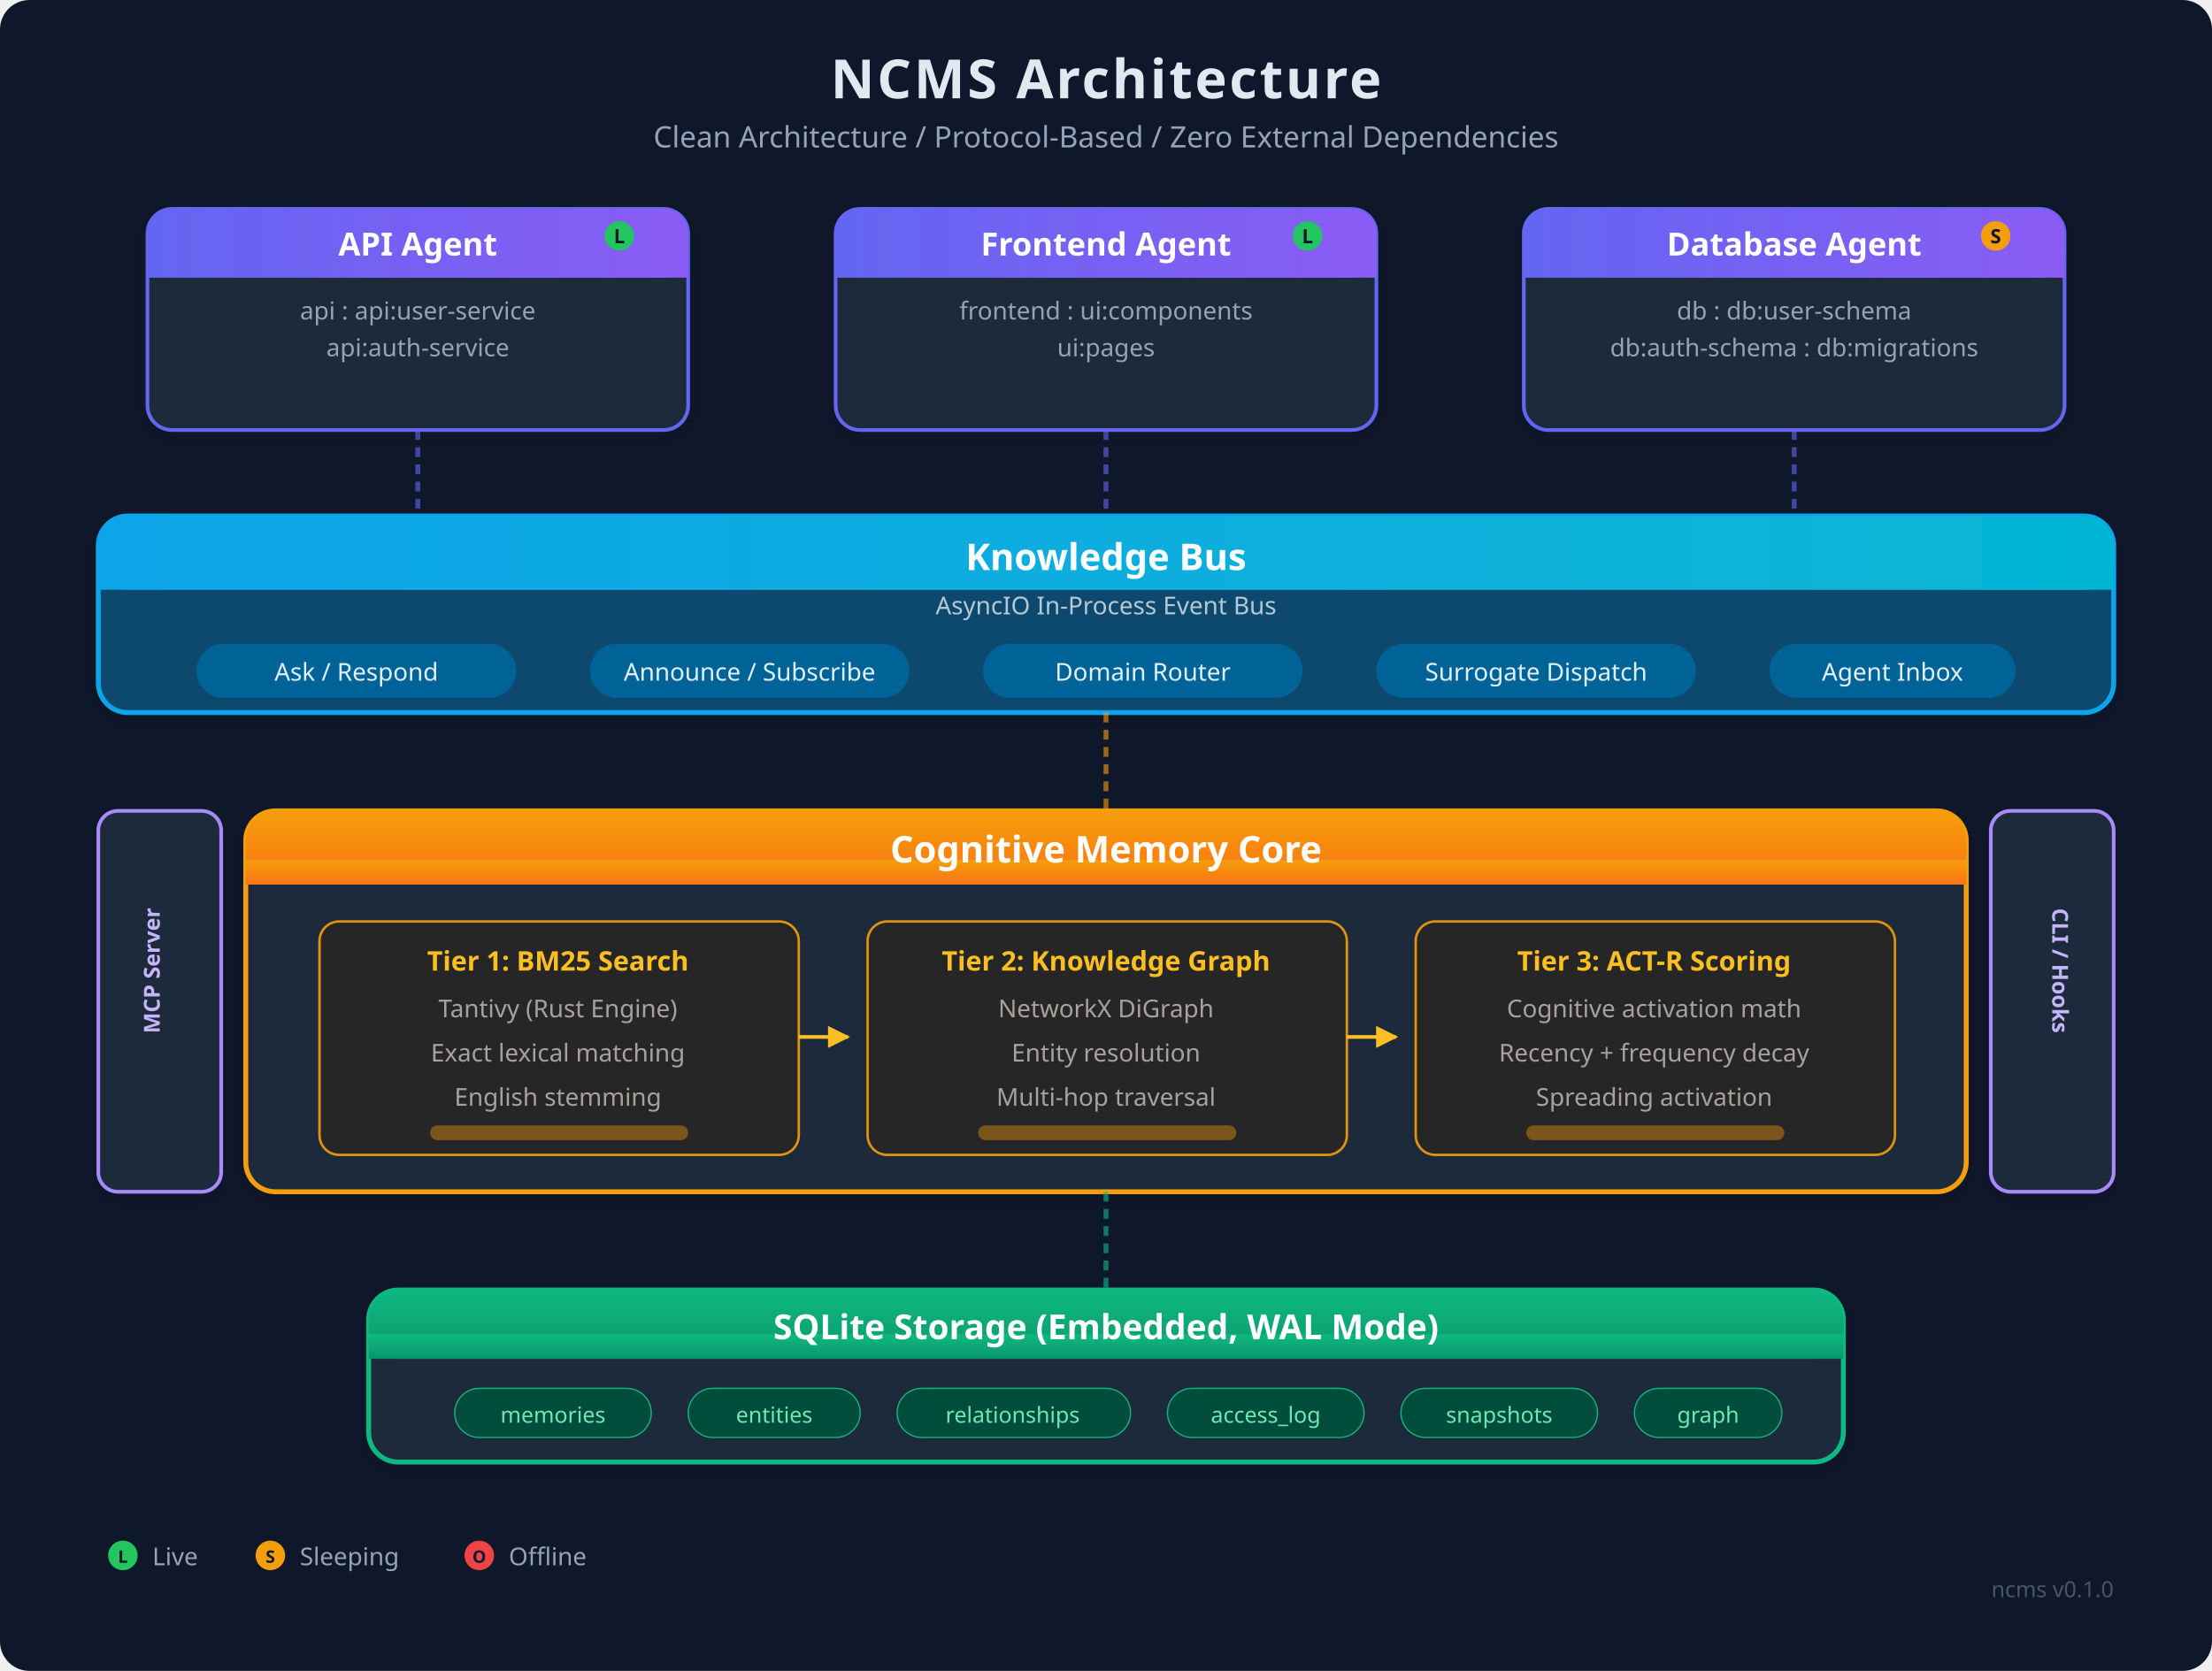
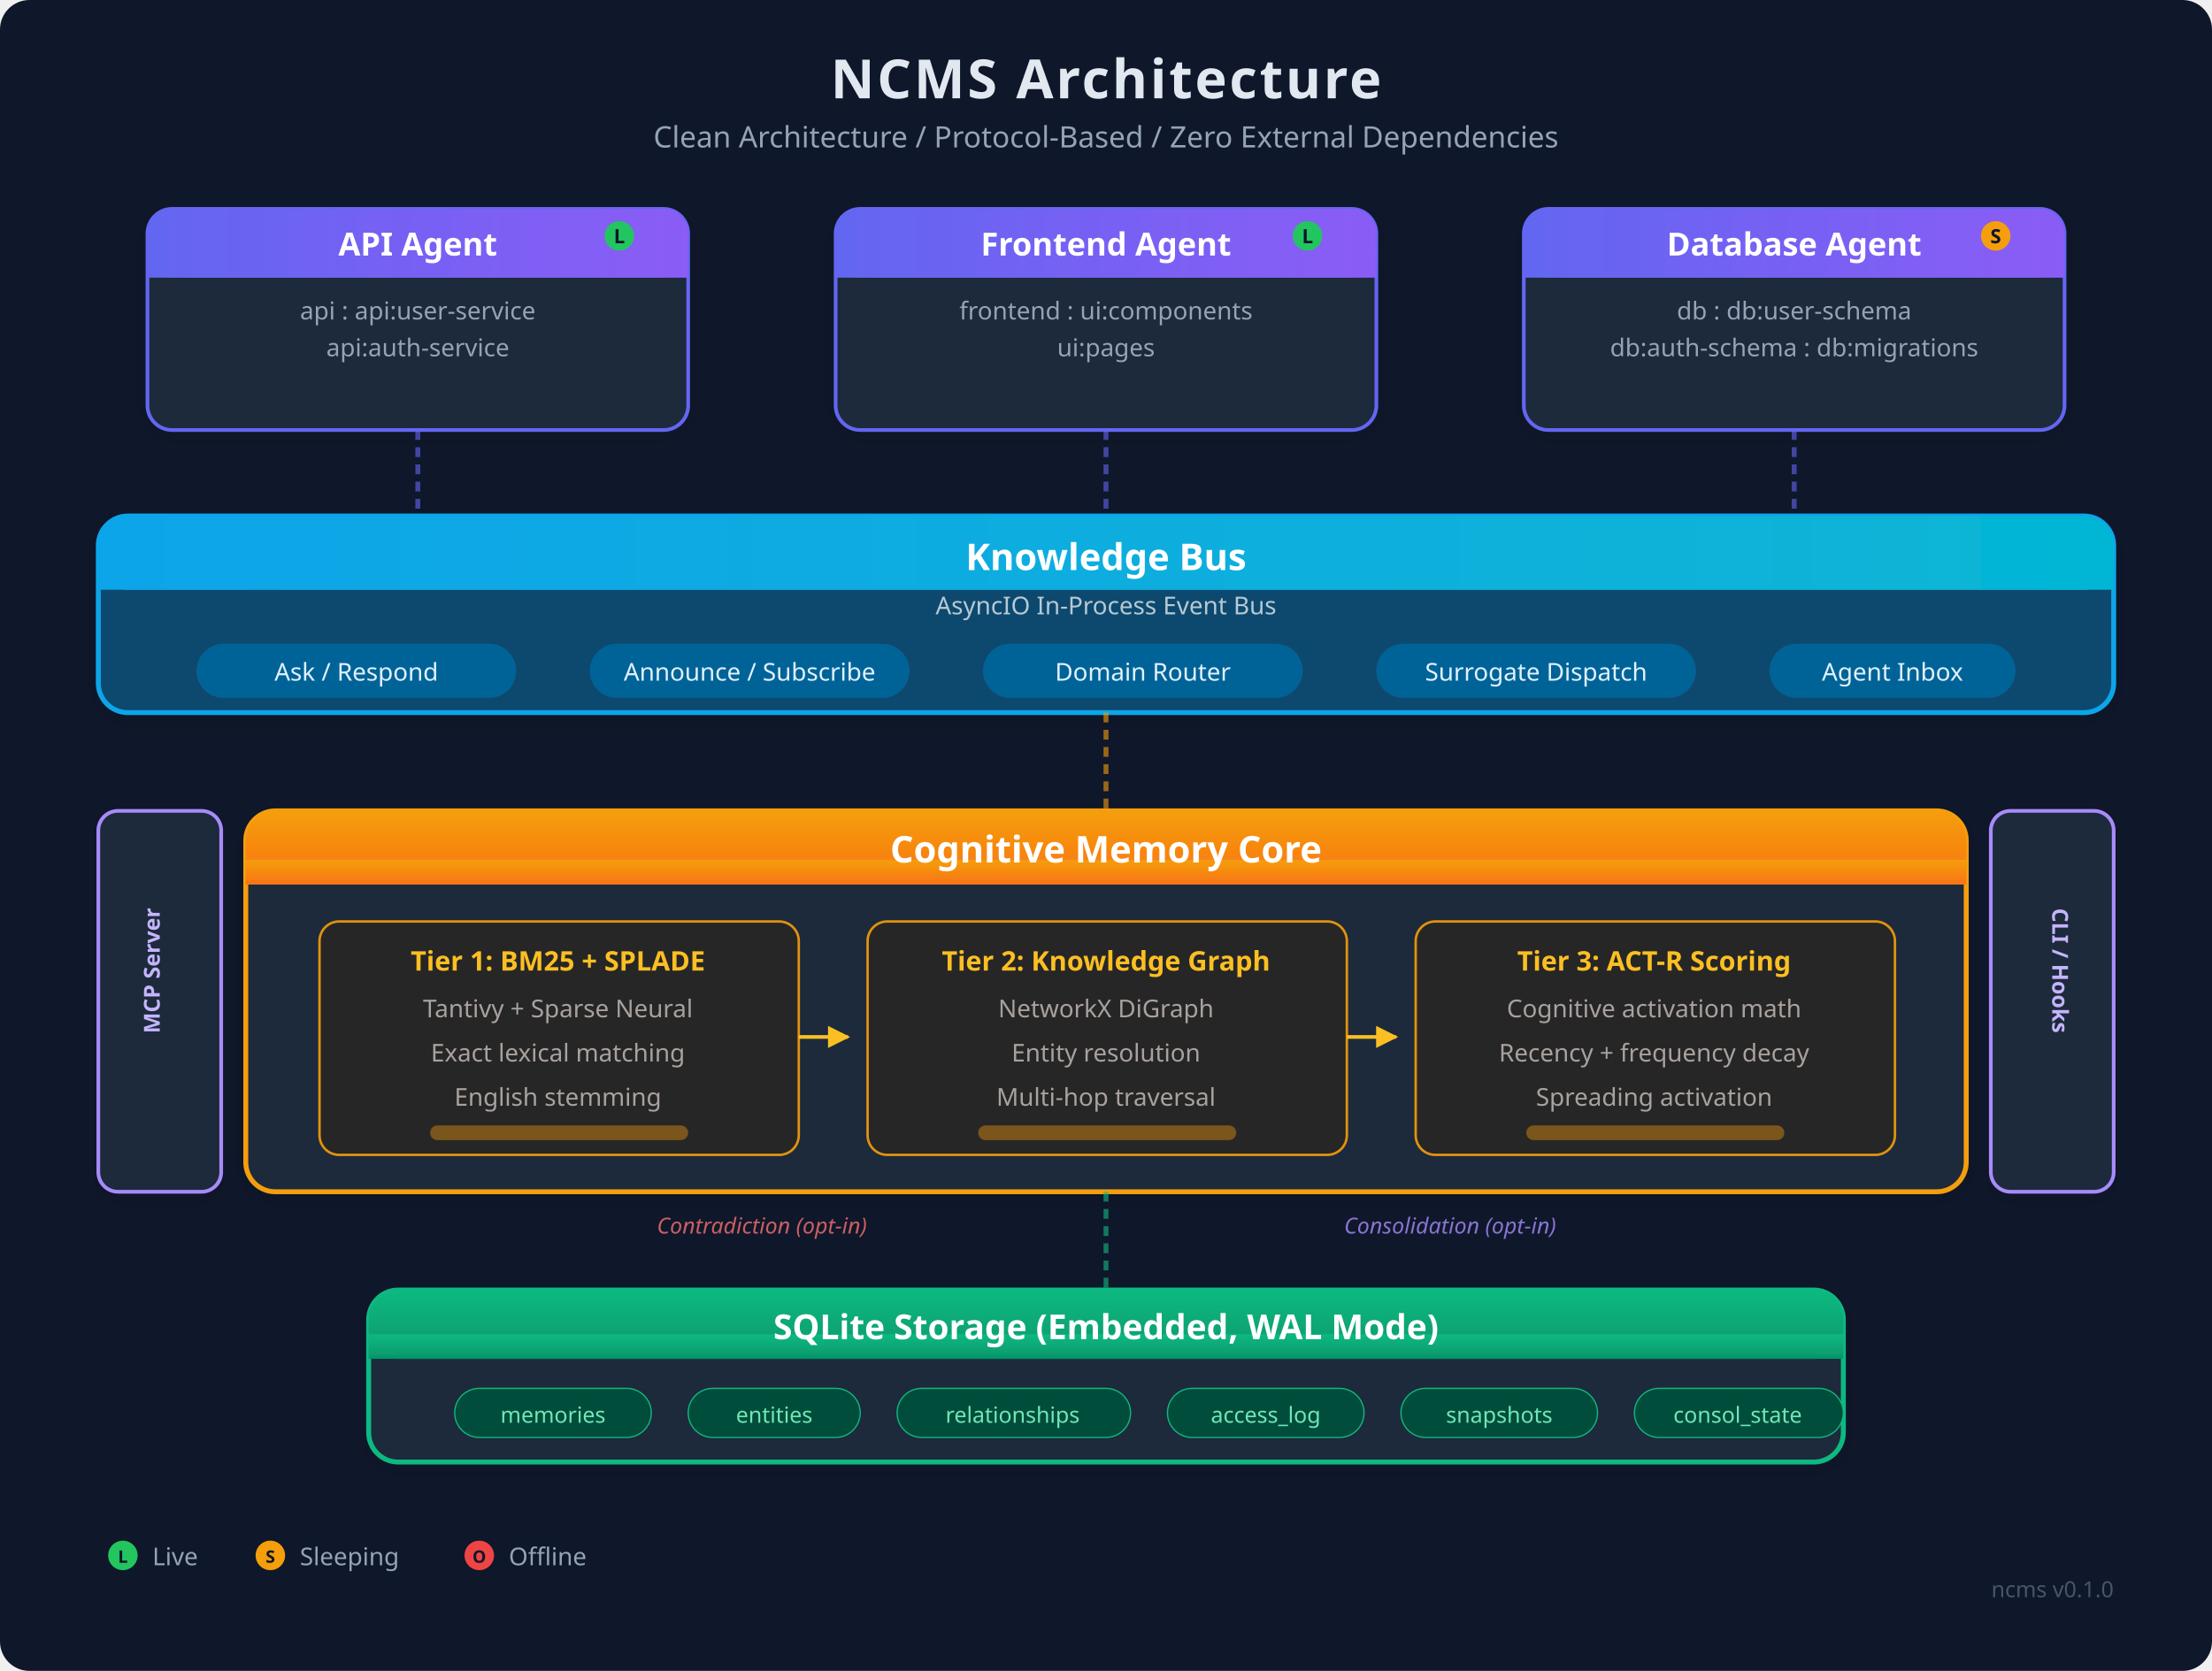
<svg xmlns="http://www.w3.org/2000/svg" viewBox="0 0 900 680" font-family="'Segoe UI', system-ui, -apple-system, sans-serif">
  <defs>
    <linearGradient id="headerGrad" x1="0" y1="0" x2="1" y2="0">
      <stop offset="0%" stop-color="#6366f1" />
      <stop offset="100%" stop-color="#8b5cf6" />
    </linearGradient>
    <linearGradient id="busGrad" x1="0" y1="0" x2="1" y2="0">
      <stop offset="0%" stop-color="#0ea5e9" />
      <stop offset="100%" stop-color="#06b6d4" />
    </linearGradient>
    <linearGradient id="memGrad" x1="0" y1="0" x2="0" y2="1">
      <stop offset="0%" stop-color="#f59e0b" />
      <stop offset="100%" stop-color="#f97316" />
    </linearGradient>
    <linearGradient id="storeGrad" x1="0" y1="0" x2="0" y2="1">
      <stop offset="0%" stop-color="#10b981" />
      <stop offset="100%" stop-color="#059669" />
    </linearGradient>
    <filter id="shadow" x="-4%" y="-4%" width="108%" height="116%">
      <feDropShadow dx="0" dy="2" stdDeviation="4" flood-color="#000" flood-opacity="0.1" />
    </filter>
    <filter id="glow" x="-10%" y="-10%" width="120%" height="120%">
      <feGaussianBlur stdDeviation="3" result="blur" />
      <feMerge>
        <feMergeNode in="blur" />
        <feMergeNode in="SourceGraphic" />
      </feMerge>
    </filter>
  </defs>
  <rect width="900" height="680" rx="12" fill="#0f172a" />
  <text x="450" y="40" text-anchor="middle" fill="#e2e8f0" font-size="22" font-weight="700" letter-spacing="1">NCMS Architecture</text>
  <text x="450" y="60" text-anchor="middle" fill="#94a3b8" font-size="12">Clean Architecture / Protocol-Based / Zero External Dependencies</text>
  <g filter="url(#shadow)">
    <rect x="60" y="85" width="220" height="90" rx="10" fill="#1e293b" stroke="#6366f1" stroke-width="1.5" />
    <rect x="60" y="85" width="220" height="28" rx="10" fill="url(#headerGrad)" />
    <rect x="60" y="103" width="220" height="10" fill="url(#headerGrad)" />
    <text x="170" y="104" text-anchor="middle" fill="white" font-size="13" font-weight="600">API Agent</text>
    <text x="170" y="130" text-anchor="middle" fill="#94a3b8" font-size="10">api : api:user-service</text>
    <text x="170" y="145" text-anchor="middle" fill="#94a3b8" font-size="10">api:auth-service</text>
    <circle cx="252" cy="96" r="6" fill="#22c55e" />
    <text x="252" y="99" text-anchor="middle" fill="#0f172a" font-size="8" font-weight="700">L</text>
    <rect x="340" y="85" width="220" height="90" rx="10" fill="#1e293b" stroke="#6366f1" stroke-width="1.5" />
    <rect x="340" y="85" width="220" height="28" rx="10" fill="url(#headerGrad)" />
    <rect x="340" y="103" width="220" height="10" fill="url(#headerGrad)" />
    <text x="450" y="104" text-anchor="middle" fill="white" font-size="13" font-weight="600">Frontend Agent</text>
    <text x="450" y="130" text-anchor="middle" fill="#94a3b8" font-size="10">frontend : ui:components</text>
    <text x="450" y="145" text-anchor="middle" fill="#94a3b8" font-size="10">ui:pages</text>
    <circle cx="532" cy="96" r="6" fill="#22c55e" />
    <text x="532" y="99" text-anchor="middle" fill="#0f172a" font-size="8" font-weight="700">L</text>
    <rect x="620" y="85" width="220" height="90" rx="10" fill="#1e293b" stroke="#6366f1" stroke-width="1.5" />
    <rect x="620" y="85" width="220" height="28" rx="10" fill="url(#headerGrad)" />
    <rect x="620" y="103" width="220" height="10" fill="url(#headerGrad)" />
    <text x="730" y="104" text-anchor="middle" fill="white" font-size="13" font-weight="600">Database Agent</text>
    <text x="730" y="130" text-anchor="middle" fill="#94a3b8" font-size="10">db : db:user-schema</text>
    <text x="730" y="145" text-anchor="middle" fill="#94a3b8" font-size="10">db:auth-schema : db:migrations</text>
    <circle cx="812" cy="96" r="6" fill="#f59e0b" />
    <text x="812" y="99" text-anchor="middle" fill="#0f172a" font-size="8" font-weight="700">S</text>
  </g>
  <line x1="170" y1="175" x2="170" y2="210" stroke="#6366f1" stroke-width="2" stroke-dasharray="4,3" opacity="0.6" />
  <line x1="450" y1="175" x2="450" y2="210" stroke="#6366f1" stroke-width="2" stroke-dasharray="4,3" opacity="0.6" />
  <line x1="730" y1="175" x2="730" y2="210" stroke="#6366f1" stroke-width="2" stroke-dasharray="4,3" opacity="0.6" />
  <g filter="url(#shadow)">
    <rect x="40" y="210" width="820" height="80" rx="12" fill="#0c4a6e" stroke="#0ea5e9" stroke-width="2" />
    <rect x="40" y="210" width="820" height="30" rx="12" fill="url(#busGrad)" />
    <rect x="40" y="230" width="820" height="10" fill="url(#busGrad)" />
    <text x="450" y="232" text-anchor="middle" fill="white" font-size="15" font-weight="700">Knowledge Bus</text>
    <text x="450" y="250" text-anchor="middle" fill="white" font-size="10" opacity="0.7">AsyncIO In-Process Event Bus</text>
    <rect x="80" y="262" width="130" height="22" rx="11" fill="#0369a1" opacity="0.8" />
    <text x="145" y="277" text-anchor="middle" fill="#e0f2fe" font-size="10" font-weight="500">Ask / Respond</text>
    <rect x="240" y="262" width="130" height="22" rx="11" fill="#0369a1" opacity="0.8" />
    <text x="305" y="277" text-anchor="middle" fill="#e0f2fe" font-size="10" font-weight="500">Announce / Subscribe</text>
    <rect x="400" y="262" width="130" height="22" rx="11" fill="#0369a1" opacity="0.8" />
    <text x="465" y="277" text-anchor="middle" fill="#e0f2fe" font-size="10" font-weight="500">Domain Router</text>
    <rect x="560" y="262" width="130" height="22" rx="11" fill="#0369a1" opacity="0.8" />
    <text x="625" y="277" text-anchor="middle" fill="#e0f2fe" font-size="10" font-weight="500">Surrogate Dispatch</text>
    <rect x="720" y="262" width="100" height="22" rx="11" fill="#0369a1" opacity="0.8" />
    <text x="770" y="277" text-anchor="middle" fill="#e0f2fe" font-size="10" font-weight="500">Agent Inbox</text>
  </g>
  <line x1="450" y1="290" x2="450" y2="330" stroke="#f59e0b" stroke-width="2" stroke-dasharray="4,3" opacity="0.6" />
  <g filter="url(#shadow)">
    <rect x="100" y="330" width="700" height="155" rx="12" fill="#1e293b" stroke="#f59e0b" stroke-width="2" />
    <rect x="100" y="330" width="700" height="30" rx="12" fill="url(#memGrad)" />
    <rect x="100" y="350" width="700" height="10" fill="url(#memGrad)" />
    <text x="450" y="351" text-anchor="middle" fill="white" font-size="15" font-weight="700">Cognitive Memory Core</text>
    <rect x="130" y="375" width="195" height="95" rx="8" fill="#292524" stroke="#f59e0b" stroke-width="1" opacity="0.9" />
-     <text x="227" y="395" text-anchor="middle" fill="#fbbf24" font-size="11" font-weight="600">Tier 1: BM25 Search</text>
-     <text x="227" y="414" text-anchor="middle" fill="#a8a29e" font-size="10">Tantivy (Rust Engine)</text>
+     <text x="227" y="395" text-anchor="middle" fill="#fbbf24" font-size="11" font-weight="600">Tier 1: BM25 + SPLADE</text>
+     <text x="227" y="414" text-anchor="middle" fill="#a8a29e" font-size="10">Tantivy + Sparse Neural</text>
    <text x="227" y="432" text-anchor="middle" fill="#a8a29e" font-size="10">Exact lexical matching</text>
    <text x="227" y="450" text-anchor="middle" fill="#a8a29e" font-size="10">English stemming</text>
    <rect x="175" y="458" width="105" height="6" rx="3" fill="#f59e0b" opacity="0.4" />
    <rect x="353" y="375" width="195" height="95" rx="8" fill="#292524" stroke="#f59e0b" stroke-width="1" opacity="0.9" />
    <text x="450" y="395" text-anchor="middle" fill="#fbbf24" font-size="11" font-weight="600">Tier 2: Knowledge Graph</text>
    <text x="450" y="414" text-anchor="middle" fill="#a8a29e" font-size="10">NetworkX DiGraph</text>
    <text x="450" y="432" text-anchor="middle" fill="#a8a29e" font-size="10">Entity resolution</text>
    <text x="450" y="450" text-anchor="middle" fill="#a8a29e" font-size="10">Multi-hop traversal</text>
    <rect x="398" y="458" width="105" height="6" rx="3" fill="#f59e0b" opacity="0.4" />
    <rect x="576" y="375" width="195" height="95" rx="8" fill="#292524" stroke="#f59e0b" stroke-width="1" opacity="0.9" />
    <text x="673" y="395" text-anchor="middle" fill="#fbbf24" font-size="11" font-weight="600">Tier 3: ACT-R Scoring</text>
    <text x="673" y="414" text-anchor="middle" fill="#a8a29e" font-size="10">Cognitive activation math</text>
    <text x="673" y="432" text-anchor="middle" fill="#a8a29e" font-size="10">Recency + frequency decay</text>
    <text x="673" y="450" text-anchor="middle" fill="#a8a29e" font-size="10">Spreading activation</text>
    <rect x="621" y="458" width="105" height="6" rx="3" fill="#f59e0b" opacity="0.4" />
  </g>
  <path d="M 325 422 L 345 422" stroke="#fbbf24" stroke-width="1.5" fill="none" marker-end="url(#arrowGold)" />
  <path d="M 548 422 L 568 422" stroke="#fbbf24" stroke-width="1.5" fill="none" marker-end="url(#arrowGold)" />
  <defs>
    <marker id="arrowGold" viewBox="0 0 10 10" refX="9" refY="5" markerWidth="6" markerHeight="6" orient="auto">
      <path d="M 0 0 L 10 5 L 0 10 z" fill="#fbbf24" />
    </marker>
  </defs>
+   <text x="310" y="502" text-anchor="middle" fill="#f87171" font-size="9" font-style="italic" opacity="0.8">Contradiction (opt-in)</text>
+   <text x="590" y="502" text-anchor="middle" fill="#a78bfa" font-size="9" font-style="italic" opacity="0.8">Consolidation (opt-in)</text>
  <line x1="450" y1="485" x2="450" y2="525" stroke="#10b981" stroke-width="2" stroke-dasharray="4,3" opacity="0.6" />
  <g filter="url(#shadow)">
    <rect x="150" y="525" width="600" height="70" rx="12" fill="#1e293b" stroke="#10b981" stroke-width="2" />
    <rect x="150" y="525" width="600" height="28" rx="12" fill="url(#storeGrad)" />
    <rect x="150" y="543" width="600" height="10" fill="url(#storeGrad)" />
    <text x="450" y="545" text-anchor="middle" fill="white" font-size="14" font-weight="700">SQLite Storage (Embedded, WAL Mode)</text>
    <rect x="185" y="565" width="80" height="20" rx="10" fill="#064e3b" stroke="#10b981" stroke-width="0.5" />
    <text x="225" y="579" text-anchor="middle" fill="#6ee7b7" font-size="9">memories</text>
    <rect x="280" y="565" width="70" height="20" rx="10" fill="#064e3b" stroke="#10b981" stroke-width="0.5" />
    <text x="315" y="579" text-anchor="middle" fill="#6ee7b7" font-size="9">entities</text>
    <rect x="365" y="565" width="95" height="20" rx="10" fill="#064e3b" stroke="#10b981" stroke-width="0.5" />
    <text x="412" y="579" text-anchor="middle" fill="#6ee7b7" font-size="9">relationships</text>
    <rect x="475" y="565" width="80" height="20" rx="10" fill="#064e3b" stroke="#10b981" stroke-width="0.5" />
    <text x="515" y="579" text-anchor="middle" fill="#6ee7b7" font-size="9">access_log</text>
    <rect x="570" y="565" width="80" height="20" rx="10" fill="#064e3b" stroke="#10b981" stroke-width="0.5" />
    <text x="610" y="579" text-anchor="middle" fill="#6ee7b7" font-size="9">snapshots</text>
-     <rect x="665" y="565" width="60" height="20" rx="10" fill="#064e3b" stroke="#10b981" stroke-width="0.5" />
-     <text x="695" y="579" text-anchor="middle" fill="#6ee7b7" font-size="9">graph</text>
+     <rect x="665" y="565" width="85" height="20" rx="10" fill="#064e3b" stroke="#10b981" stroke-width="0.5" />
+     <text x="707" y="579" text-anchor="middle" fill="#6ee7b7" font-size="9">consol_state</text>
  </g>
  <g filter="url(#shadow)">
    <rect x="40" y="330" width="50" height="155" rx="8" fill="#1e293b" stroke="#a78bfa" stroke-width="1.5" />
    <text x="65" y="395" text-anchor="middle" fill="#c4b5fd" font-size="9" font-weight="600" transform="rotate(-90 65 395)">MCP Server</text>
  </g>
  <g filter="url(#shadow)">
    <rect x="810" y="330" width="50" height="155" rx="8" fill="#1e293b" stroke="#a78bfa" stroke-width="1.5" />
    <text x="835" y="395" text-anchor="middle" fill="#c4b5fd" font-size="9" font-weight="600" transform="rotate(90 835 395)">CLI / Hooks</text>
  </g>
  <g transform="translate(40, 625)">
    <circle cx="10" cy="8" r="6" fill="#22c55e" />
    <text x="10" y="11" text-anchor="middle" fill="#0f172a" font-size="7" font-weight="700">L</text>
    <text x="22" y="12" fill="#94a3b8" font-size="10">Live</text>
    <circle cx="70" cy="8" r="6" fill="#f59e0b" />
    <text x="70" y="11" text-anchor="middle" fill="#0f172a" font-size="7" font-weight="700">S</text>
    <text x="82" y="12" fill="#94a3b8" font-size="10">Sleeping</text>
    <circle cx="155" cy="8" r="6" fill="#ef4444" />
    <text x="155" y="11" text-anchor="middle" fill="#0f172a" font-size="7" font-weight="700">O</text>
    <text x="167" y="12" fill="#94a3b8" font-size="10">Offline</text>
  </g>
  <text x="860" y="650" text-anchor="end" fill="#475569" font-size="9">ncms v0.1.0</text>
</svg>
